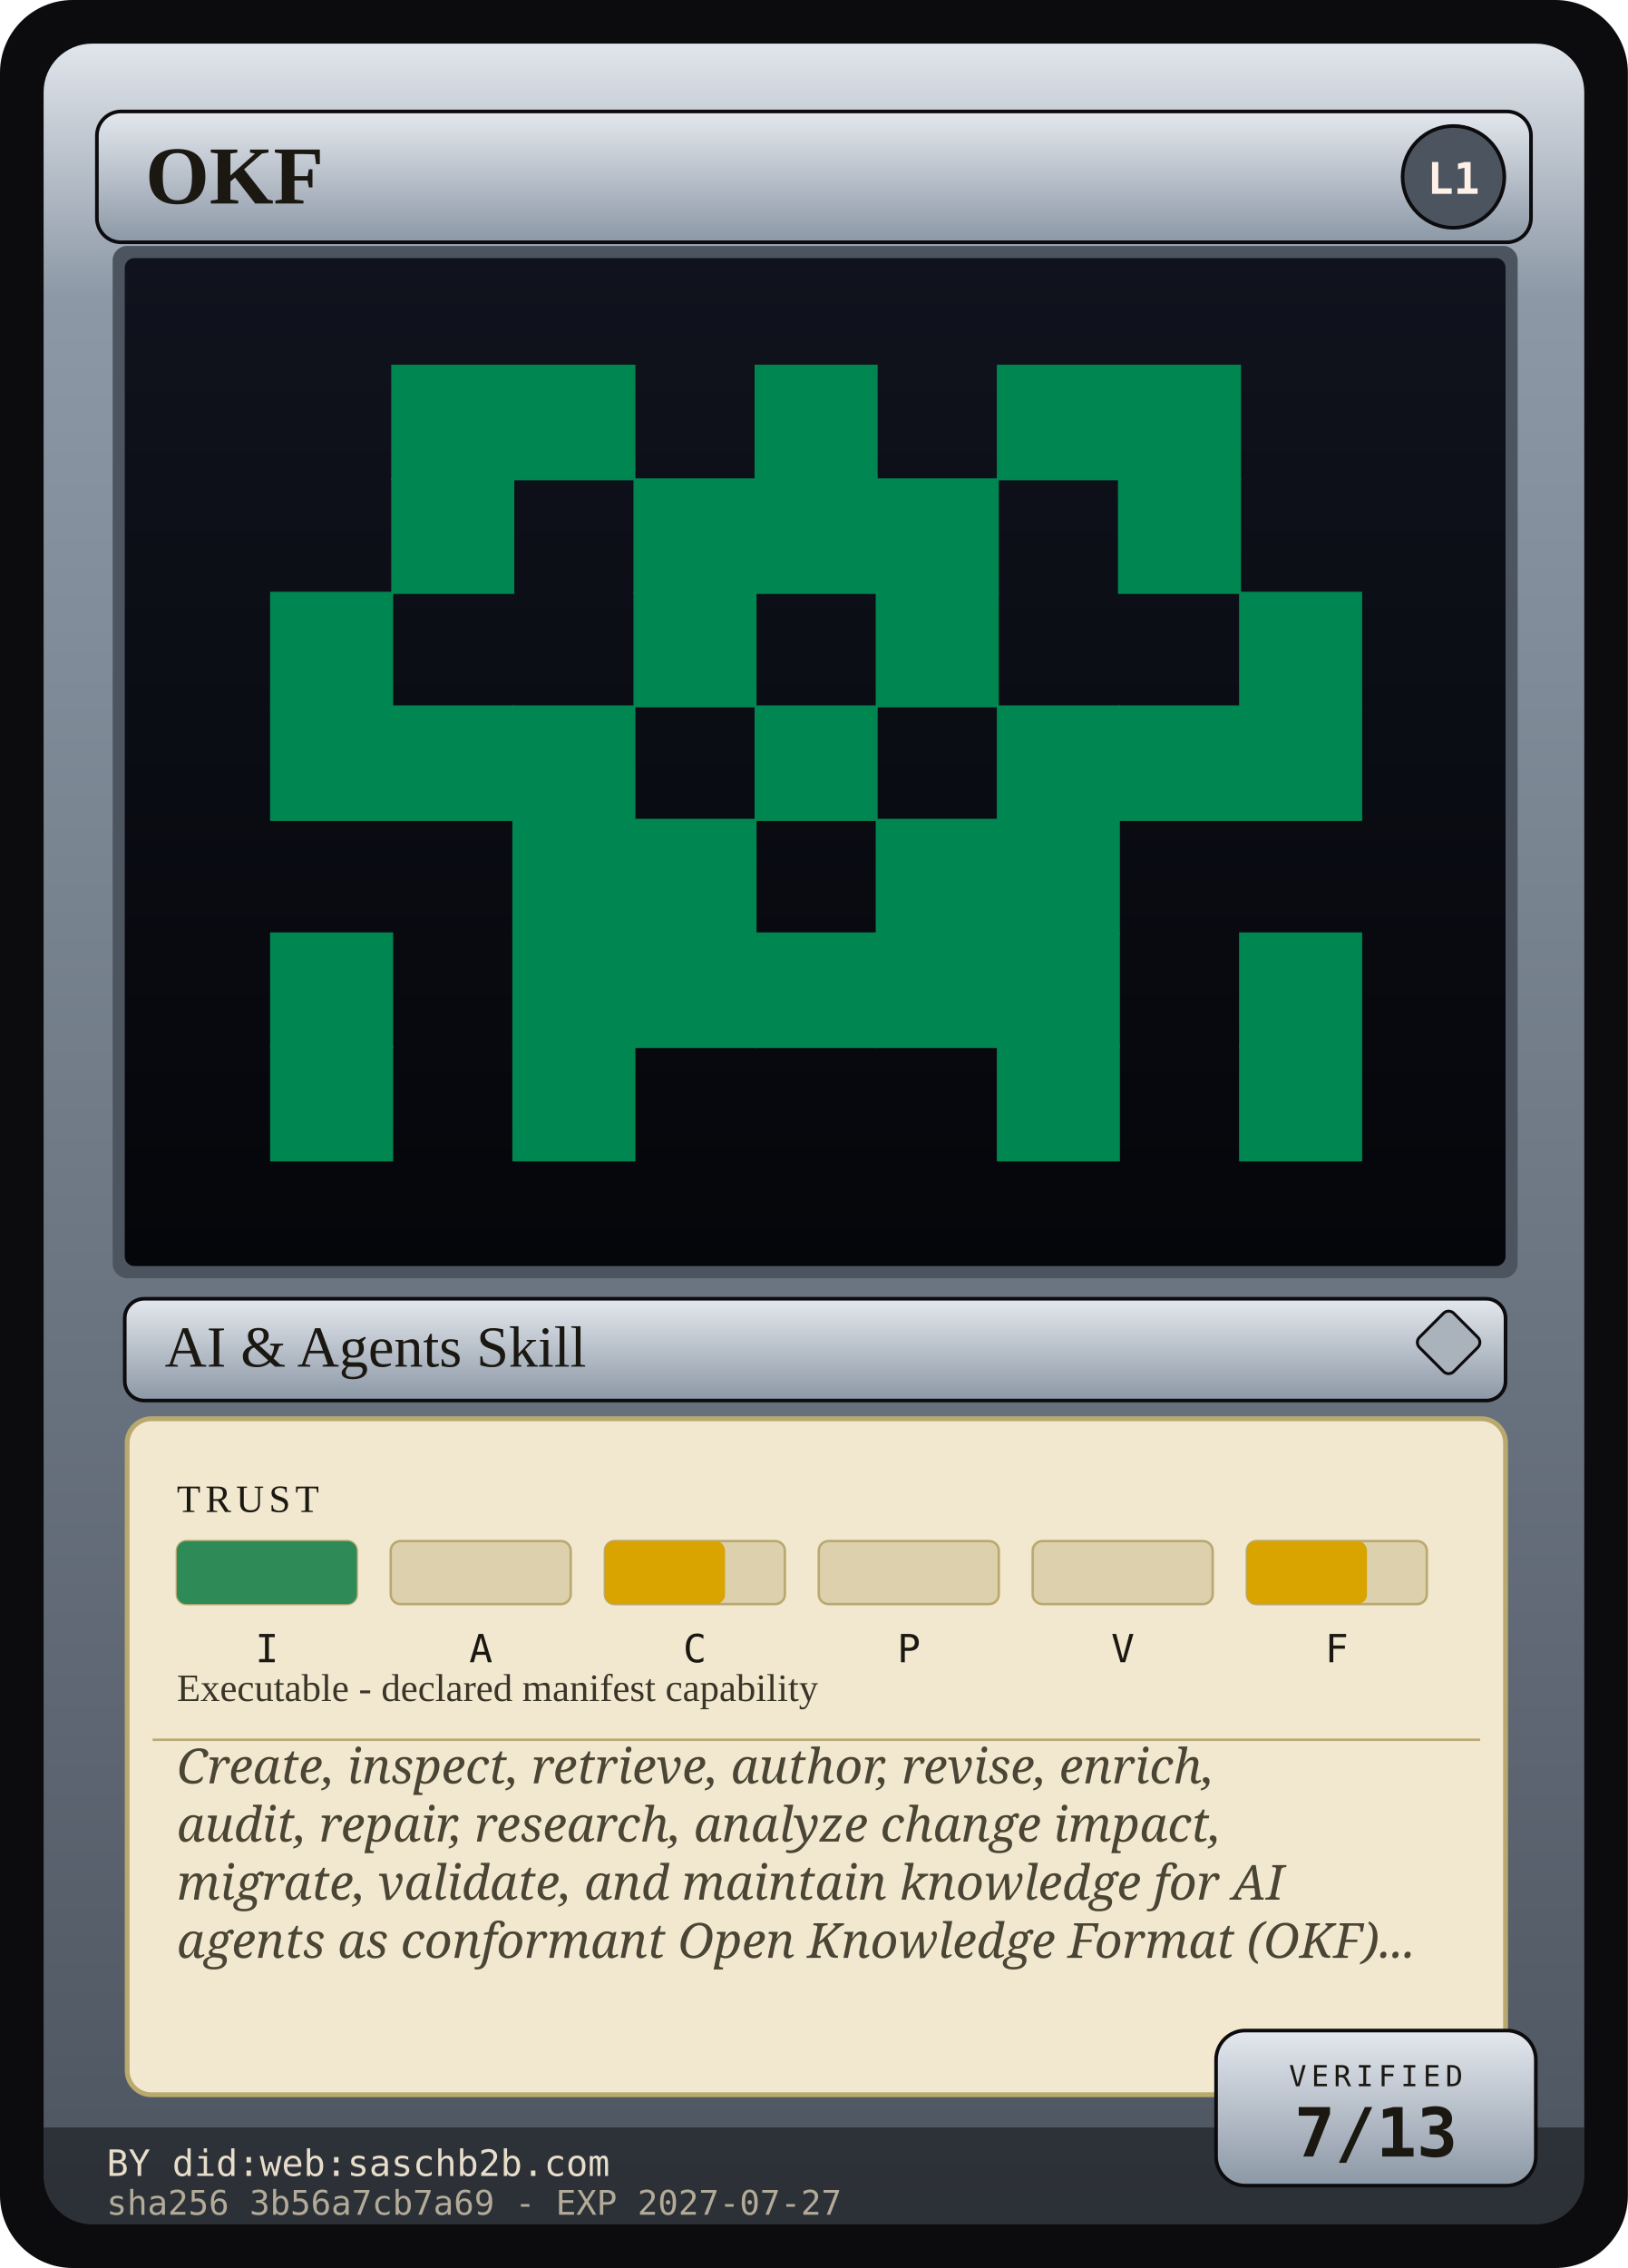
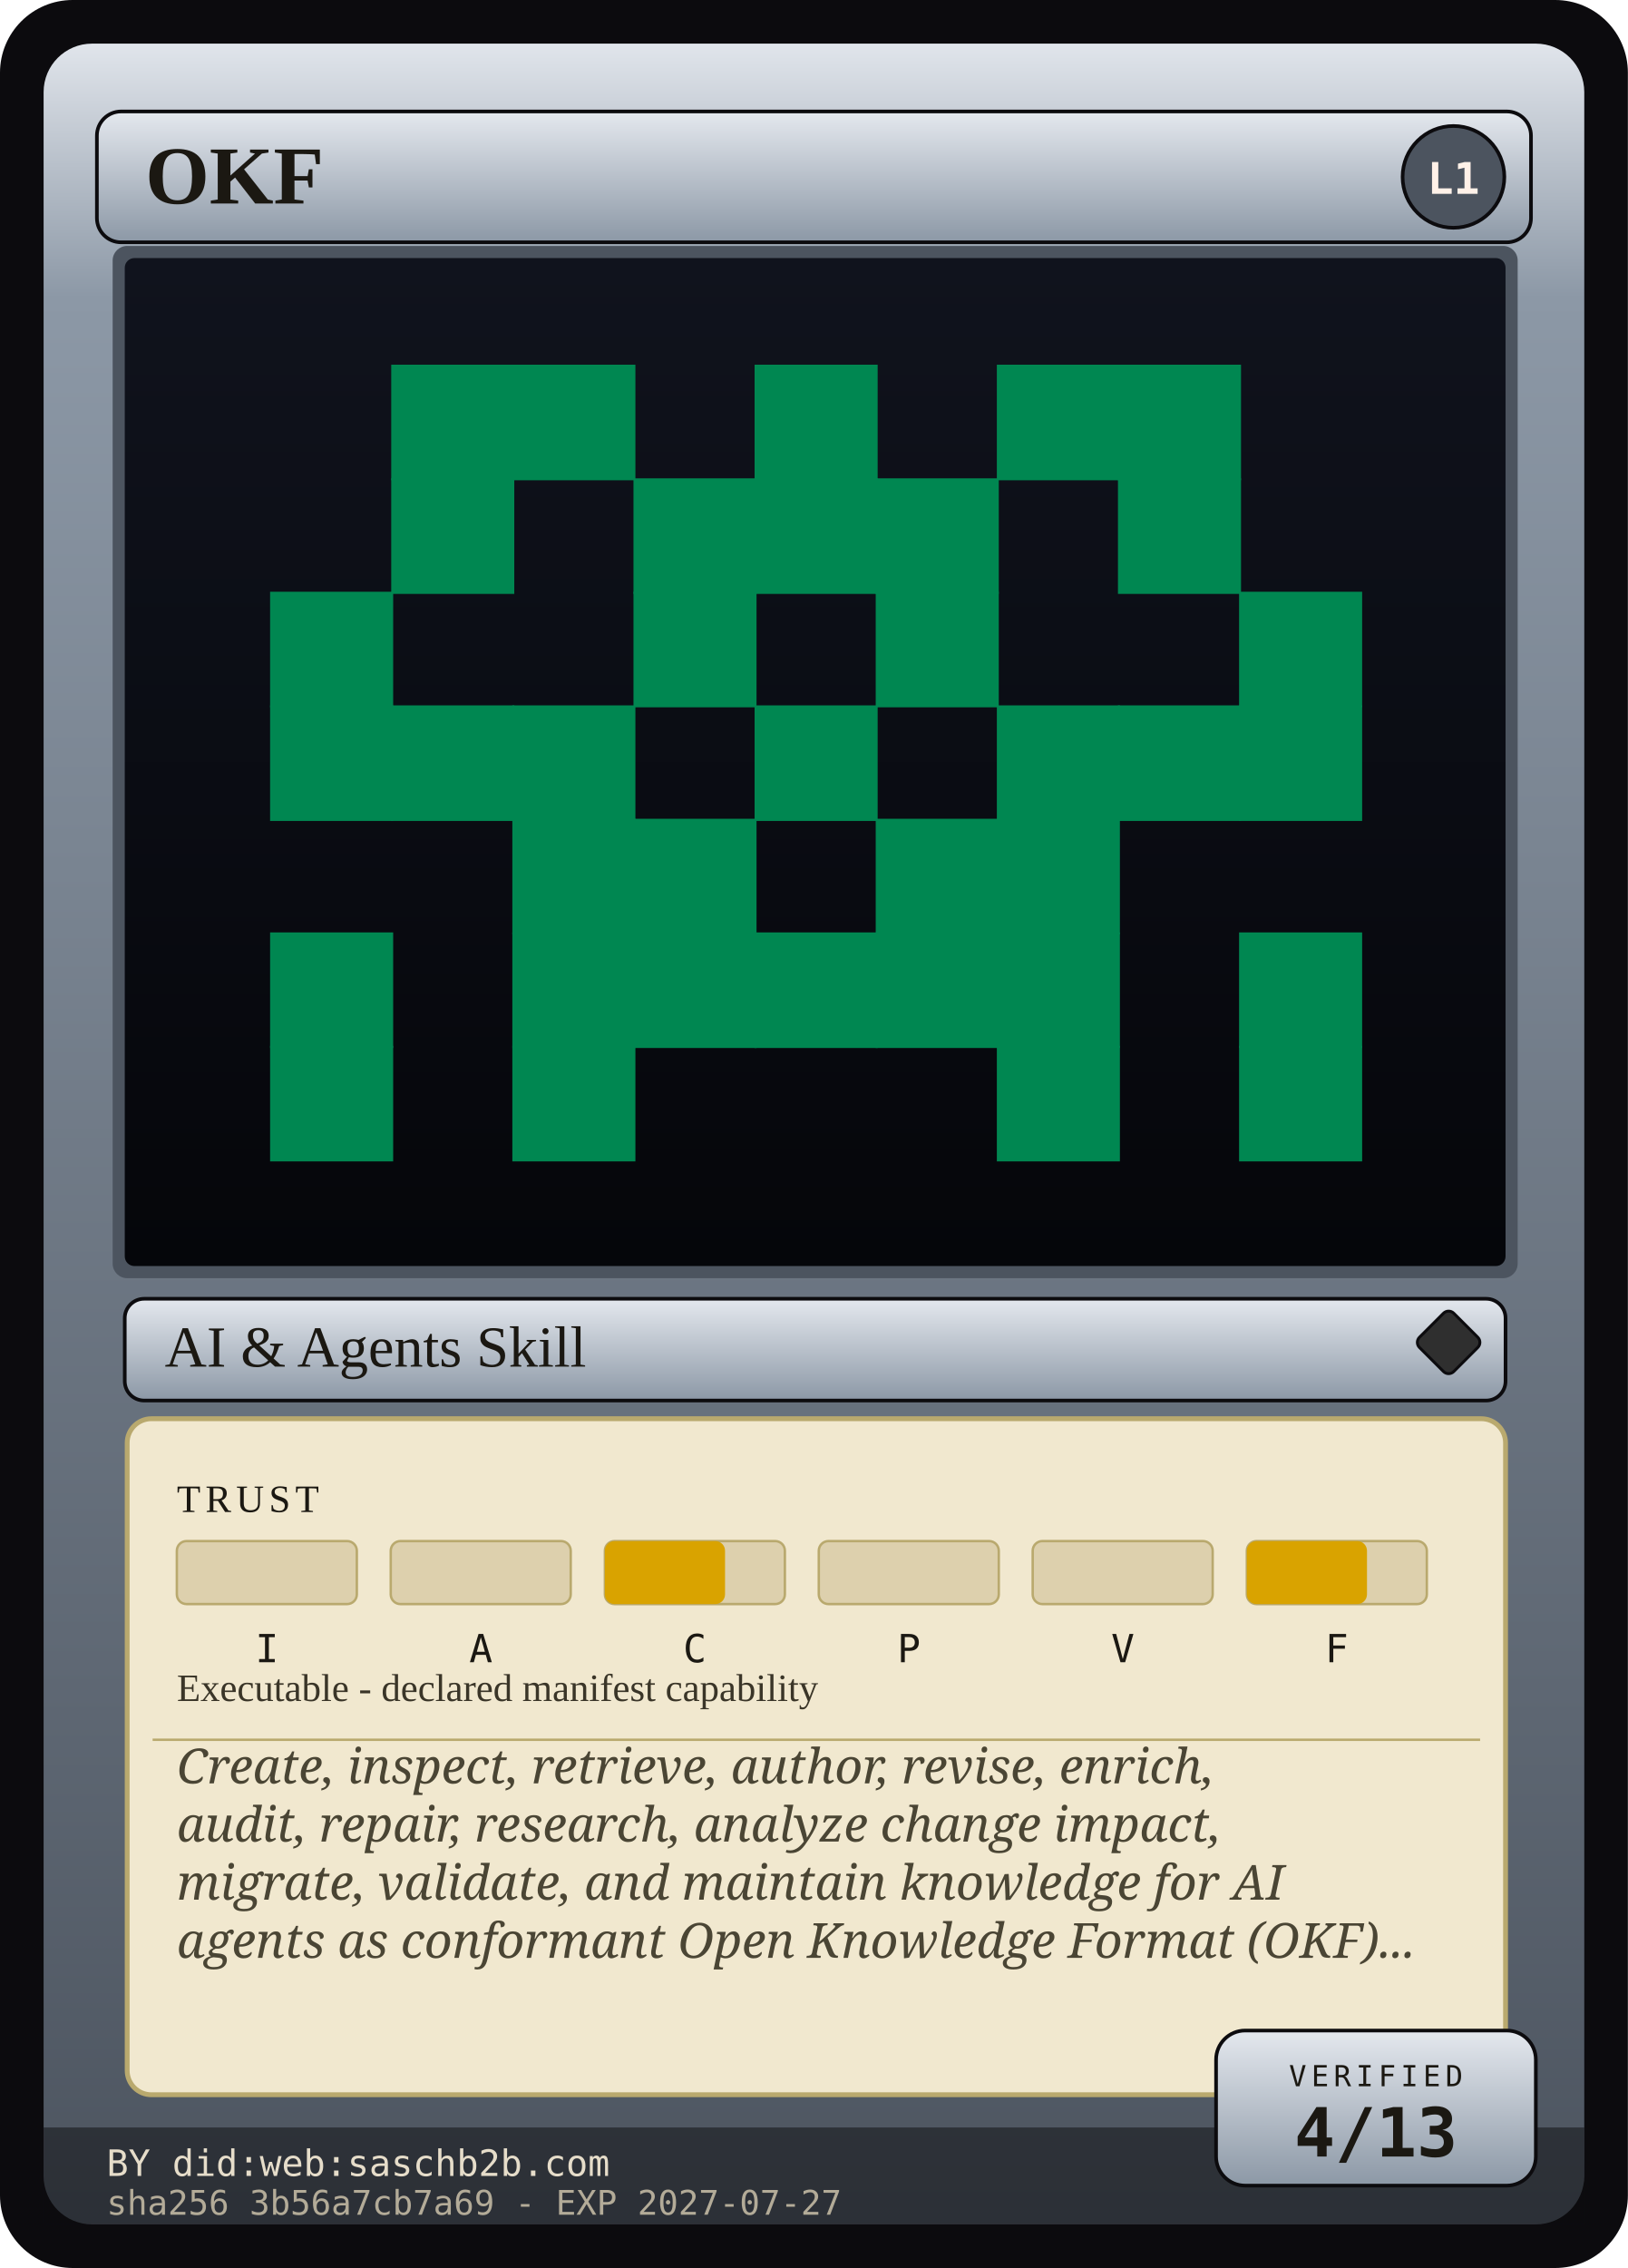
<svg xmlns="http://www.w3.org/2000/svg" width="672" height="936" viewBox="0 0 672 936" font-family="Georgia,'Times New Roman',serif">
  <defs>
    <linearGradient id="frame" x1="0" y1="0" x2="0" y2="1">
      <stop offset="0" stop-color="#e4e8ee" />
      <stop offset="0.12" stop-color="#8c98a6" />
      <stop offset="1" stop-color="#4c545f" />
    </linearGradient>
    <linearGradient id="plate" x1="0" y1="0" x2="0" y2="1">
      <stop offset="0" stop-color="#e4e8ee" />
      <stop offset="1" stop-color="#8c98a6" />
    </linearGradient>
    <linearGradient id="art" x1="0" y1="0" x2="0" y2="1">
      <stop offset="0" stop-color="#10131d" />
      <stop offset="1" stop-color="#05060a" />
    </linearGradient>
    <clipPath id="scr">
      <rect x="51.5" y="106.5" width="570" height="416" rx="4" />
    </clipPath>
  </defs>
  <rect x="0" y="0" width="672" height="936" rx="30" fill="#0c0b0e" />
  <rect x="18" y="18" width="636" height="900" rx="20" fill="url(#frame)" />
  <rect x="40" y="46" width="592" height="54" rx="10" fill="url(#plate)" stroke="#0c0b0e" stroke-width="1.5" />
  <text x="60" y="84" font-size="34" font-weight="bold" fill="#1b1812">OKF</text>
  <circle cx="600" cy="73" r="21" fill="#4c545f" stroke="#0c0b0e" stroke-width="1.5" />
  <text x="600" y="80" font-size="18" font-weight="bold" fill="#fff1e8" text-anchor="middle" font-family="ui-monospace,monospace">L1</text>
  <rect x="46.5" y="101.5" width="580" height="426" rx="6" fill="#4c545f" />
  <g clip-path="url(#scr)">
    <rect x="51.5" y="106.5" width="570" height="416" fill="url(#art)" />
    <rect x="161.5" y="150.5" width="50.8" height="47.7" fill="#008751" />
    <rect x="461.5" y="150.5" width="50.8" height="47.7" fill="#008751" />
    <rect x="211.5" y="150.5" width="50.8" height="47.7" fill="#008751" />
    <rect x="411.5" y="150.5" width="50.8" height="47.7" fill="#008751" />
    <rect x="311.5" y="150.5" width="50.8" height="47.7" fill="#008751" />
    <rect x="161.5" y="197.4" width="50.8" height="47.7" fill="#008751" />
    <rect x="461.5" y="197.4" width="50.8" height="47.7" fill="#008751" />
    <rect x="261.5" y="197.4" width="50.8" height="47.7" fill="#008751" />
    <rect x="361.5" y="197.4" width="50.8" height="47.7" fill="#008751" />
    <rect x="311.5" y="197.4" width="50.8" height="47.7" fill="#008751" />
    <rect x="111.5" y="244.2" width="50.8" height="47.7" fill="#008751" />
    <rect x="511.5" y="244.2" width="50.8" height="47.7" fill="#008751" />
    <rect x="261.5" y="244.2" width="50.8" height="47.7" fill="#008751" />
    <rect x="361.5" y="244.2" width="50.8" height="47.7" fill="#008751" />
    <rect x="111.5" y="291.1" width="50.8" height="47.7" fill="#008751" />
    <rect x="511.5" y="291.1" width="50.8" height="47.7" fill="#008751" />
    <rect x="161.5" y="291.1" width="50.8" height="47.7" fill="#008751" />
    <rect x="461.5" y="291.1" width="50.8" height="47.7" fill="#008751" />
    <rect x="211.5" y="291.1" width="50.8" height="47.7" fill="#008751" />
    <rect x="411.5" y="291.1" width="50.8" height="47.7" fill="#008751" />
    <rect x="311.5" y="291.1" width="50.8" height="47.7" fill="#008751" />
    <rect x="211.5" y="337.9" width="50.8" height="47.7" fill="#008751" />
    <rect x="411.5" y="337.9" width="50.8" height="47.7" fill="#008751" />
    <rect x="261.5" y="337.9" width="50.8" height="47.7" fill="#008751" />
    <rect x="361.5" y="337.9" width="50.8" height="47.7" fill="#008751" />
    <rect x="111.5" y="384.8" width="50.8" height="47.7" fill="#008751" />
    <rect x="511.5" y="384.8" width="50.8" height="47.7" fill="#008751" />
    <rect x="211.5" y="384.8" width="50.8" height="47.7" fill="#008751" />
    <rect x="411.5" y="384.8" width="50.8" height="47.7" fill="#008751" />
    <rect x="261.5" y="384.8" width="50.8" height="47.7" fill="#008751" />
    <rect x="361.5" y="384.8" width="50.8" height="47.7" fill="#008751" />
    <rect x="311.5" y="384.8" width="50.8" height="47.7" fill="#008751" />
    <rect x="111.5" y="431.6" width="50.8" height="47.7" fill="#008751" />
    <rect x="511.5" y="431.6" width="50.8" height="47.7" fill="#008751" />
    <rect x="211.5" y="431.6" width="50.8" height="47.7" fill="#008751" />
    <rect x="411.5" y="431.6" width="50.8" height="47.7" fill="#008751" />
  </g>
  <rect x="51.5" y="536" width="570" height="42" rx="8" fill="url(#plate)" stroke="#0c0b0e" stroke-width="1.5" />
  <text x="68" y="564" font-size="24" fill="#1b1812">AI &amp; Agents Skill</text>
-   <rect x="588" y="544" width="20" height="20" rx="3" transform="rotate(45 598 554)" fill="#aab2bb" stroke="#0c0b0e" stroke-width="1.2" />
+   <rect x="588" y="544" width="20" height="20" rx="3" transform="rotate(45 598 554)" fill="#2f2f2f" stroke="#0c0b0e" stroke-width="1.2" />
  <rect x="52.5" y="585.5" width="569" height="279" rx="10" fill="#f1e8cf" stroke="#b9a96e" stroke-width="2" />
  <text x="73" y="624" font-size="16" letter-spacing="2" fill="#1b1812">TRUST</text>
  <rect x="73.0" y="636" width="74.3" height="26" rx="4" fill="#ddd0ad" stroke="#b9a96e" stroke-width="1" />
-   <rect x="73.0" y="636" width="74.3" height="26" rx="4" fill="#2e8b57" />
+   <rect x="73.0" y="636" width="0.0" height="26" rx="4" fill="#8a8378" />
  <text x="110.2" y="686" font-size="16" fill="#1b1812" text-anchor="middle" font-family="ui-monospace,monospace">I</text>
  <rect x="161.3" y="636" width="74.3" height="26" rx="4" fill="#ddd0ad" stroke="#b9a96e" stroke-width="1" />
  <rect x="161.3" y="636" width="0.0" height="26" rx="4" fill="#8a8378" />
  <text x="198.5" y="686" font-size="16" fill="#1b1812" text-anchor="middle" font-family="ui-monospace,monospace">A</text>
  <rect x="249.7" y="636" width="74.3" height="26" rx="4" fill="#ddd0ad" stroke="#b9a96e" stroke-width="1" />
  <rect x="249.7" y="636" width="49.6" height="26" rx="4" fill="#d9a300" />
  <text x="286.8" y="686" font-size="16" fill="#1b1812" text-anchor="middle" font-family="ui-monospace,monospace">C</text>
  <rect x="338.0" y="636" width="74.3" height="26" rx="4" fill="#ddd0ad" stroke="#b9a96e" stroke-width="1" />
  <rect x="338.0" y="636" width="0.0" height="26" rx="4" fill="#8a8378" />
  <text x="375.2" y="686" font-size="16" fill="#1b1812" text-anchor="middle" font-family="ui-monospace,monospace">P</text>
  <rect x="426.3" y="636" width="74.3" height="26" rx="4" fill="#ddd0ad" stroke="#b9a96e" stroke-width="1" />
  <rect x="426.3" y="636" width="0.0" height="26" rx="4" fill="#8a8378" />
  <text x="463.5" y="686" font-size="16" fill="#1b1812" text-anchor="middle" font-family="ui-monospace,monospace">V</text>
  <rect x="514.7" y="636" width="74.3" height="26" rx="4" fill="#ddd0ad" stroke="#b9a96e" stroke-width="1" />
  <rect x="514.7" y="636" width="49.6" height="26" rx="4" fill="#d9a300" />
  <text x="551.8" y="686" font-size="16" fill="#1b1812" text-anchor="middle" font-family="ui-monospace,monospace">F</text>
  <text x="73" y="702" font-size="16" fill="#3a3528">Executable - declared manifest capability</text>
  <line x1="63" y1="718" x2="611" y2="718" stroke="#b9a96e" stroke-width="1" />
  <text x="73" y="736" font-size="20" font-style="italic" fill="#4a4534" font-family="Georgia,serif">Create, inspect, retrieve, author, revise, enrich,</text>
  <text x="73" y="760" font-size="20" font-style="italic" fill="#4a4534" font-family="Georgia,serif">audit, repair, research, analyze change impact,</text>
  <text x="73" y="784" font-size="20" font-style="italic" fill="#4a4534" font-family="Georgia,serif">migrate, validate, and maintain knowledge for AI</text>
  <text x="73" y="808" font-size="20" font-style="italic" fill="#4a4534" font-family="Georgia,serif">agents as conformant Open Knowledge Format (OKF)...</text>
  <rect x="18" y="878" width="636" height="40" fill="#0c0b0e" opacity="0.5" />
  <text x="44" y="898" font-size="15" fill="#e6ddca" font-family="ui-monospace,monospace">BY did:web:saschb2b.com</text>
  <text x="44" y="914" font-size="14" fill="#b3ab98" font-family="ui-monospace,monospace">sha256 3b56a7cb7a69 - EXP 2027-07-27</text>
  <rect x="502" y="838" width="132" height="64" rx="12" fill="url(#plate)" stroke="#0c0b0e" stroke-width="1.5" />
  <text x="568" y="861" font-size="12" letter-spacing="2" fill="#1b1812" text-anchor="middle" font-family="ui-monospace,monospace">VERIFIED</text>
-   <text x="568" y="890" font-size="28" font-weight="bold" fill="#1b1812" text-anchor="middle" font-family="ui-monospace,monospace">7/13</text>
+   <text x="568" y="890" font-size="28" font-weight="bold" fill="#1b1812" text-anchor="middle" font-family="ui-monospace,monospace">4/13</text>
</svg>
